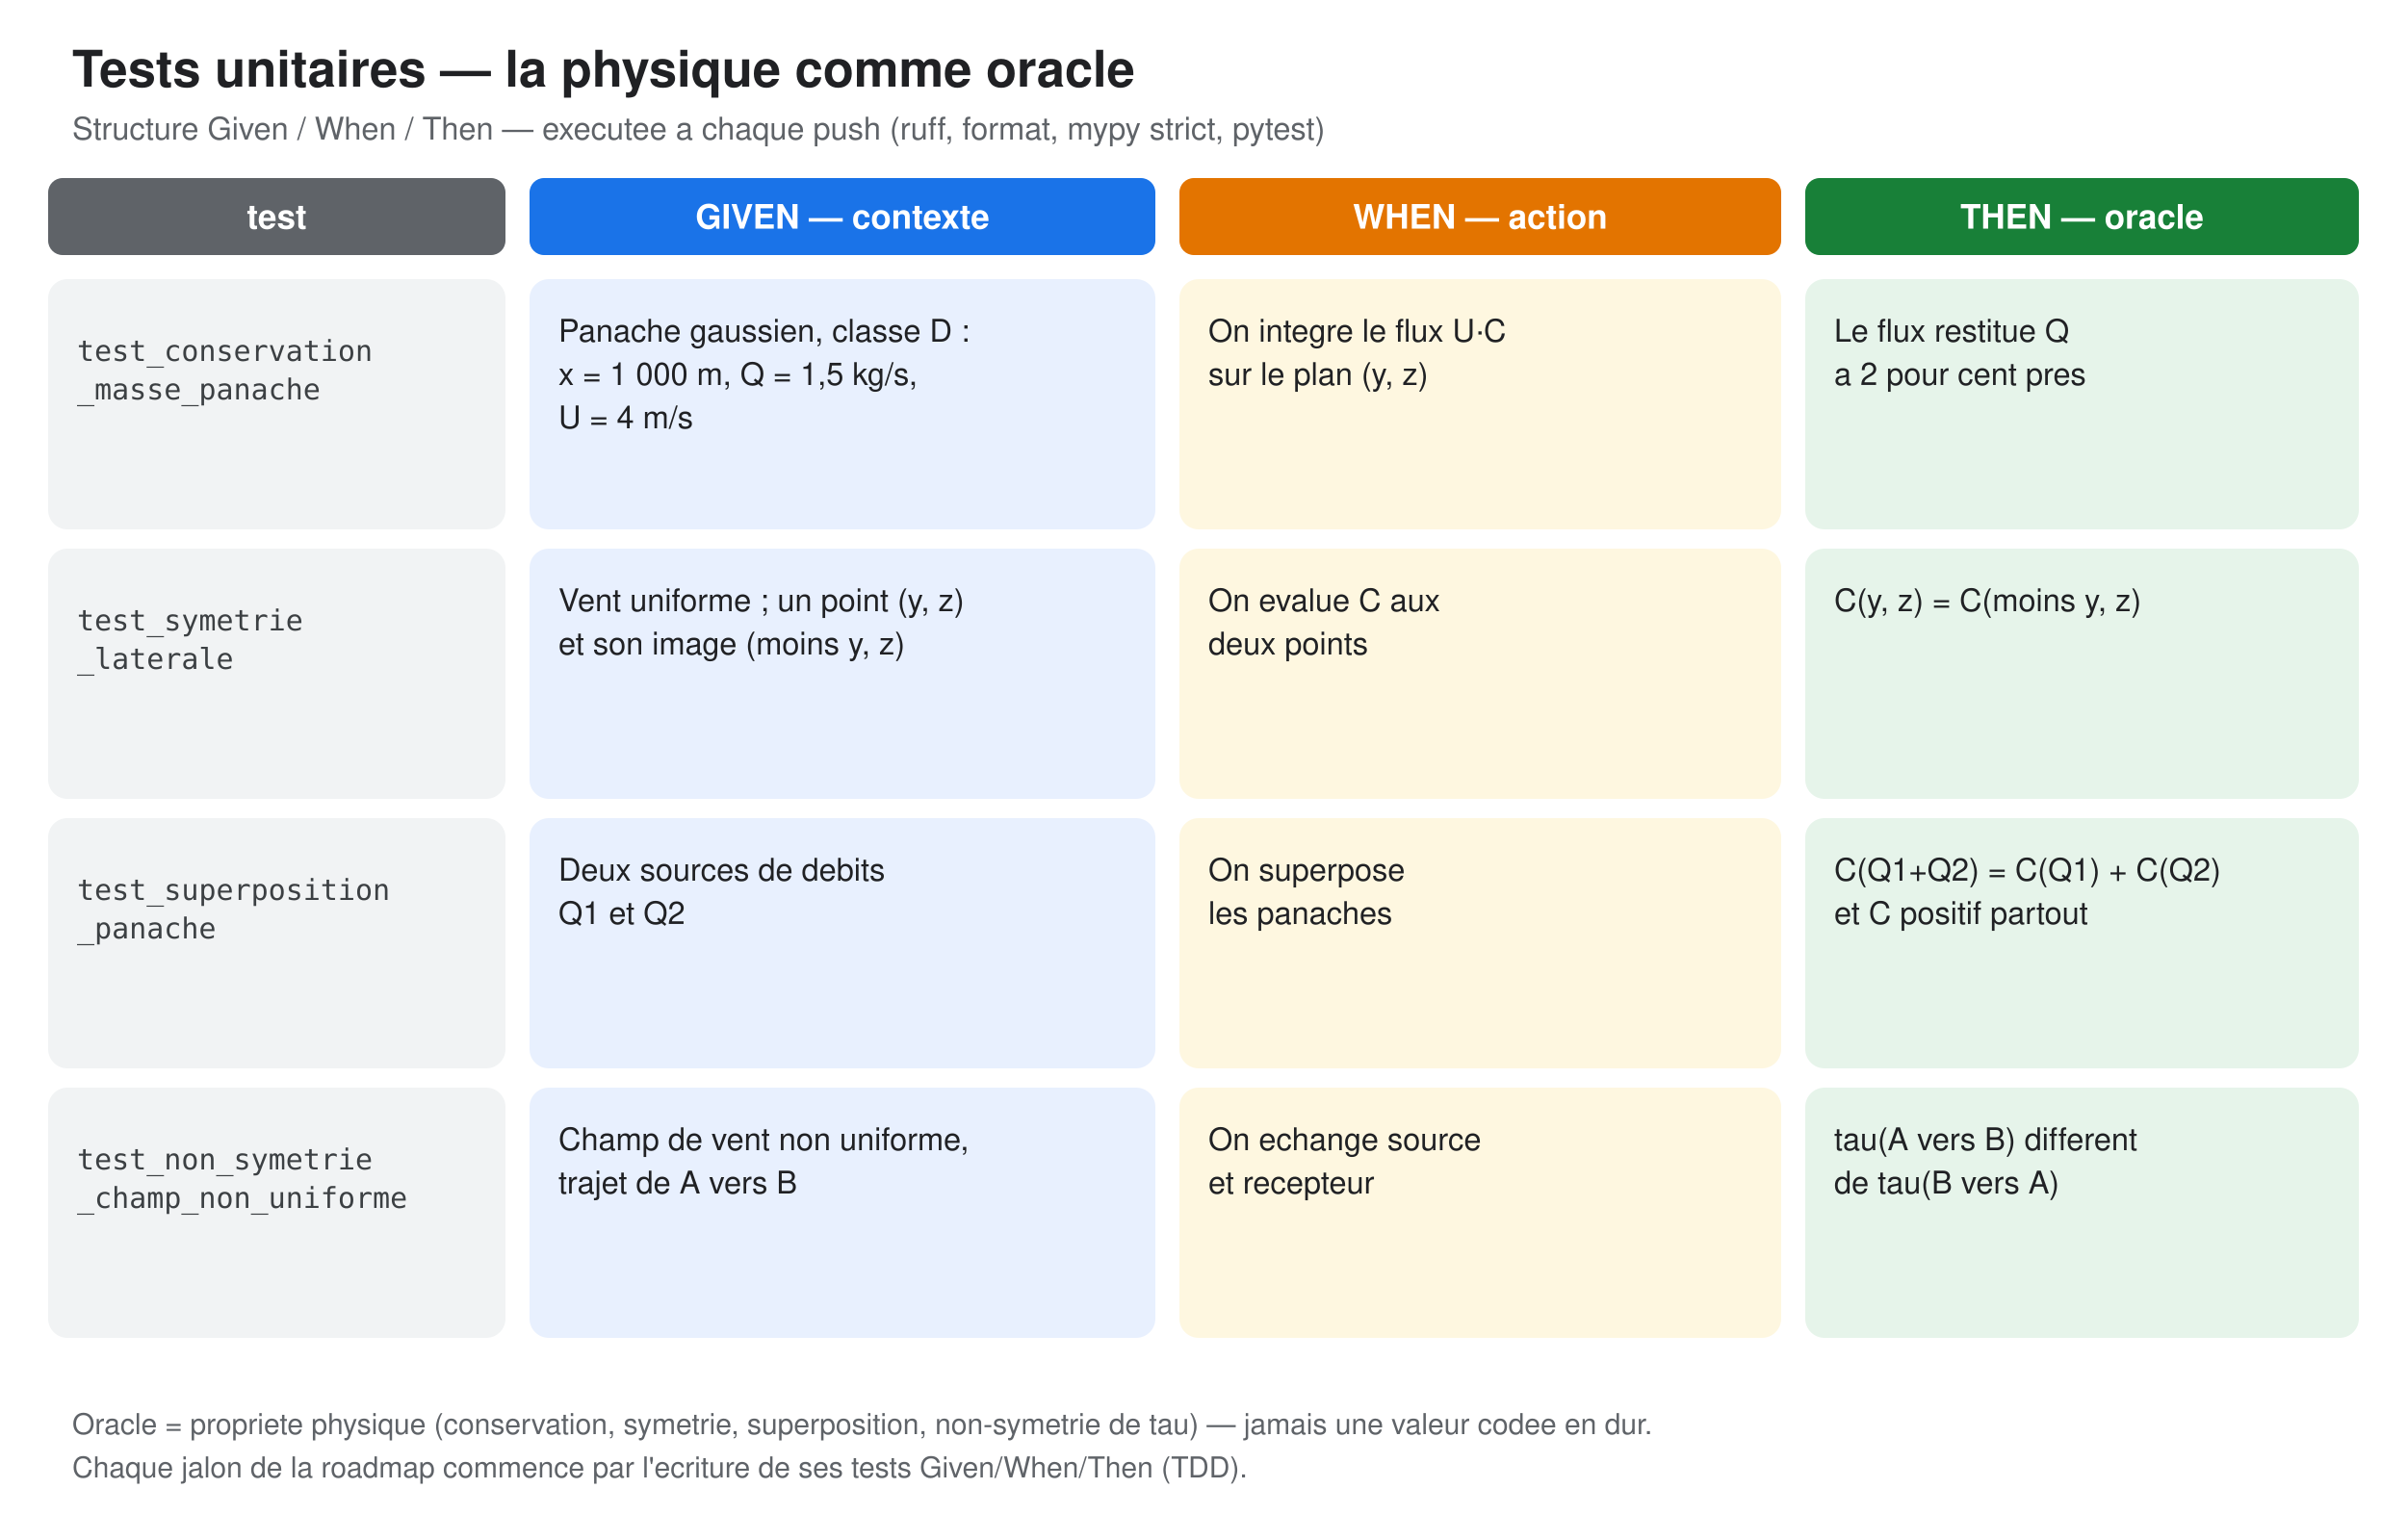
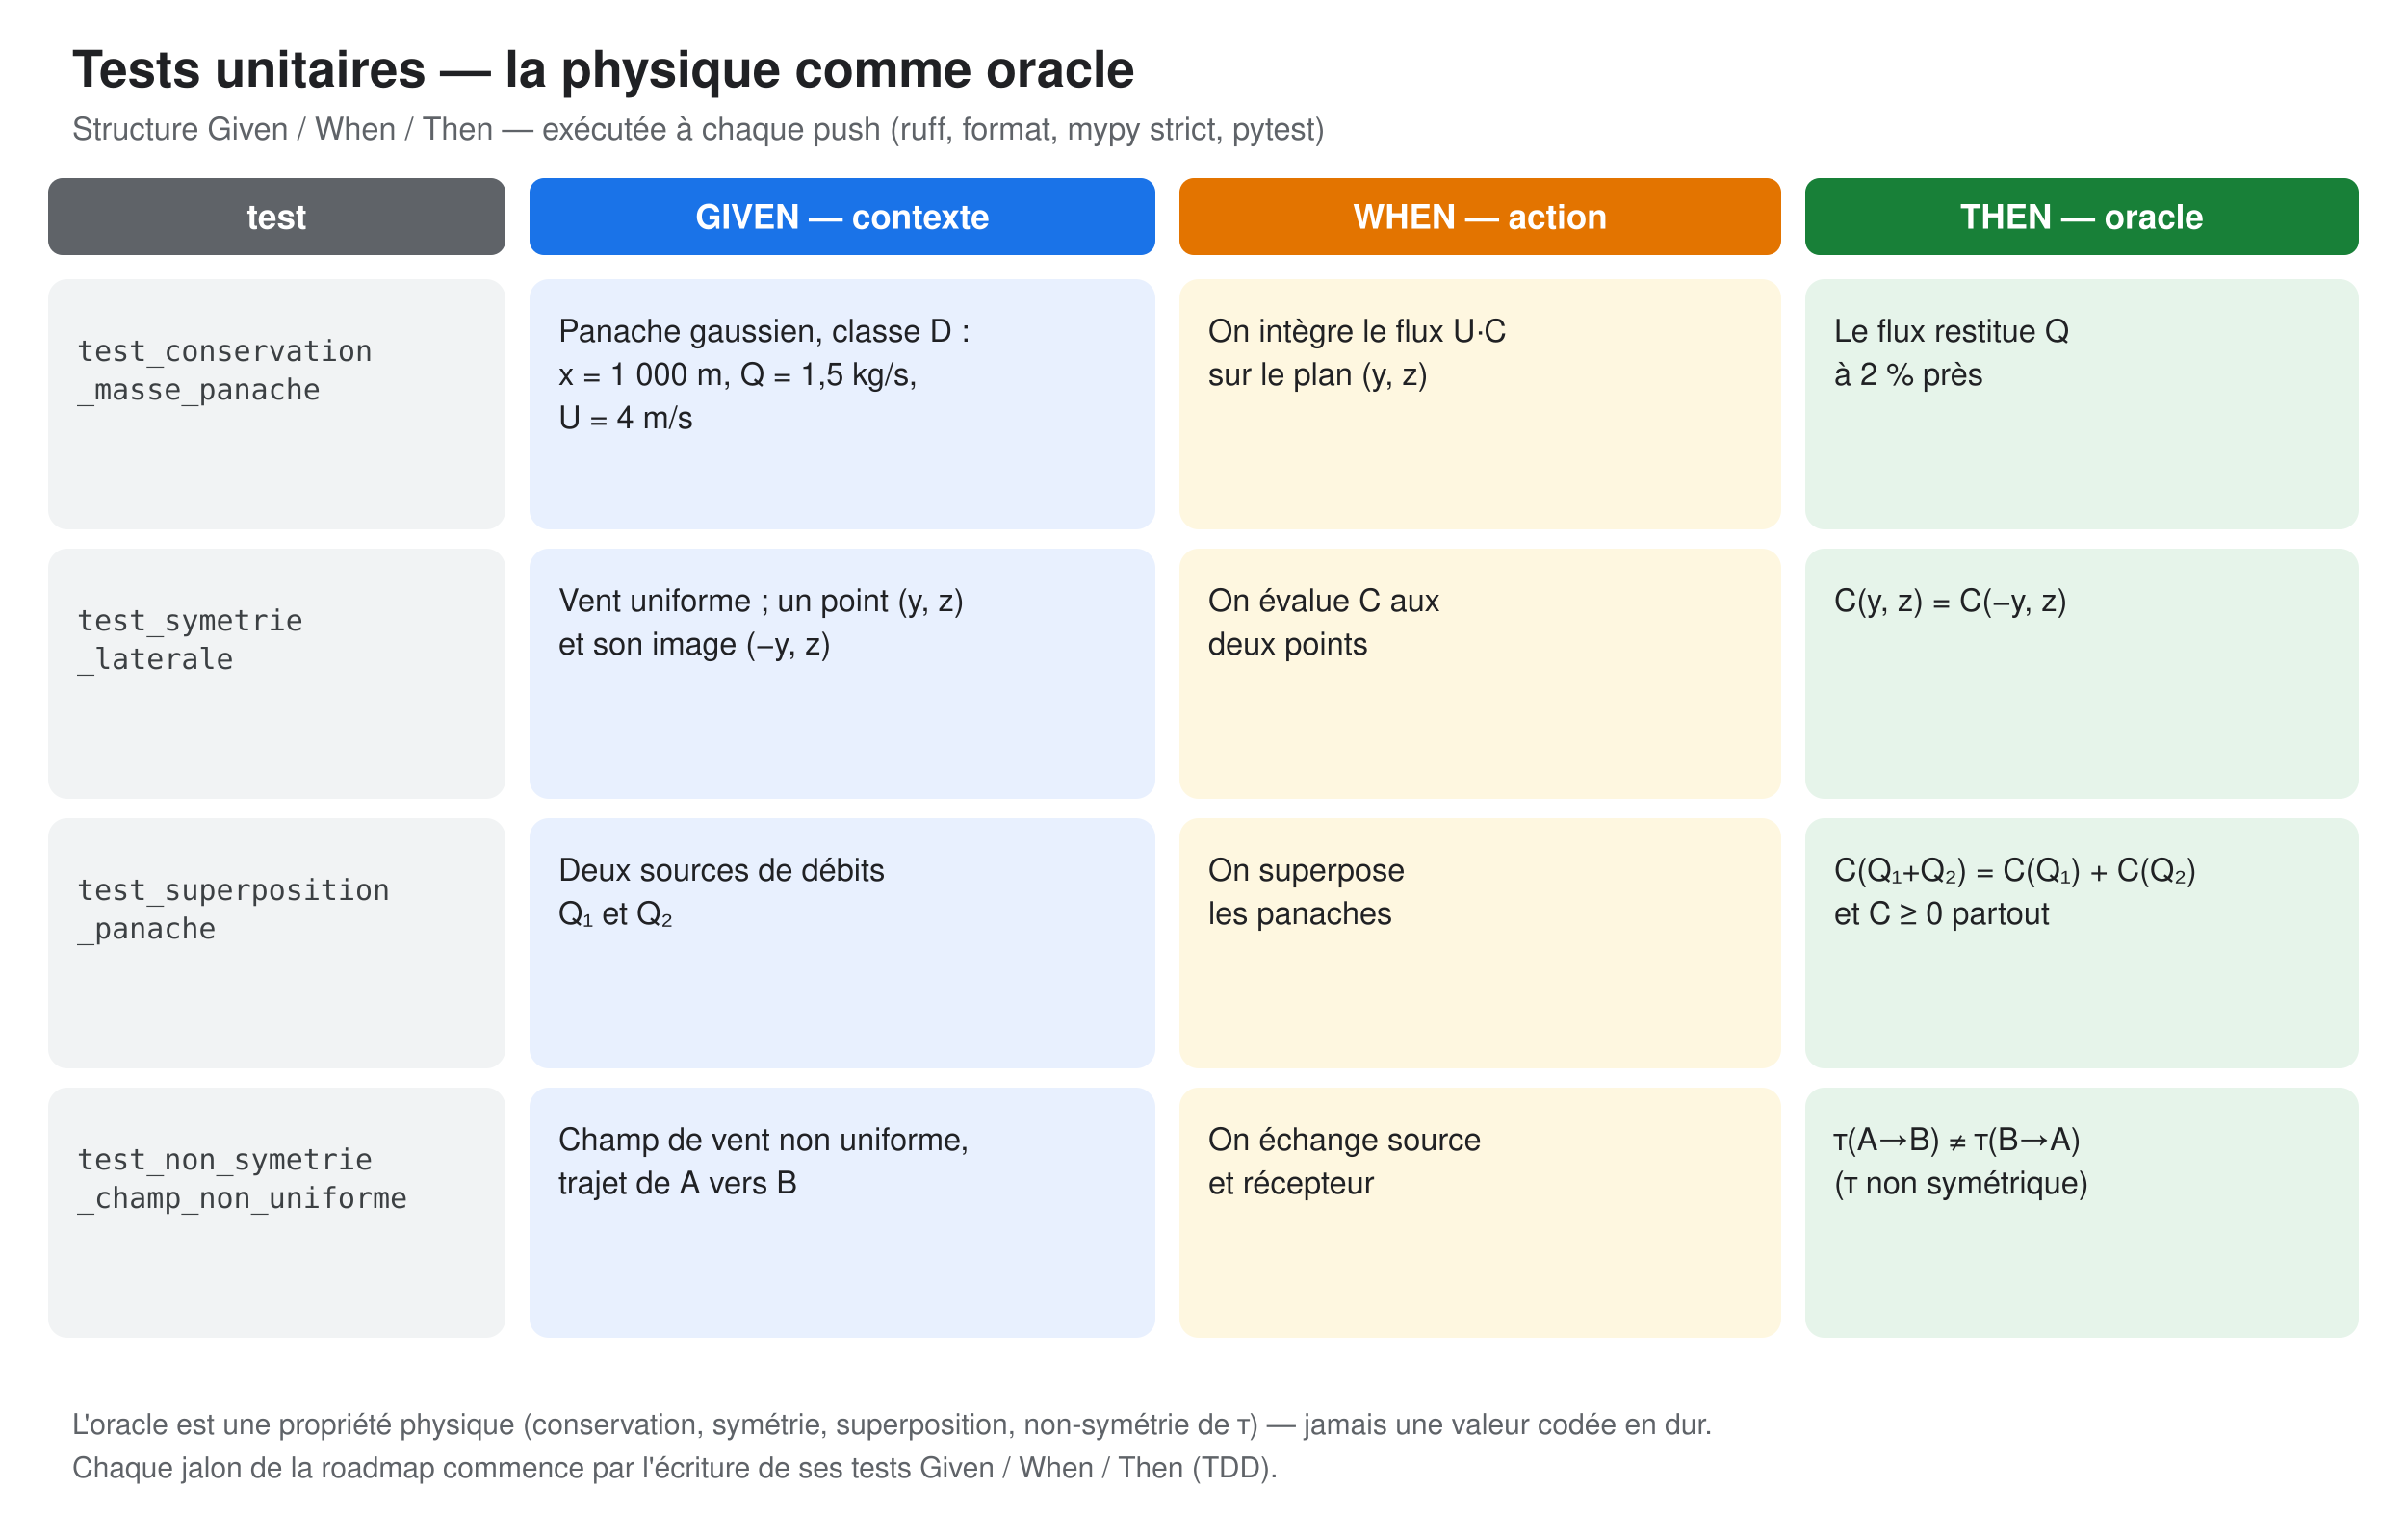
<svg xmlns="http://www.w3.org/2000/svg" viewBox="0 0 1000 640" font-family="Helvetica, Arial, sans-serif">
  <rect width="1000" height="640" fill="#ffffff" />
  <text x="30" y="36" font-size="21" font-weight="bold" fill="#202124">Tests unitaires — la physique comme oracle</text>
-   <text x="30" y="58" font-size="13" fill="#5f6368">Structure Given / When / Then — executee a chaque push (ruff, format, mypy strict, pytest)</text>
+   <text x="30" y="58" font-size="13" fill="#5f6368">Structure Given / When / Then — exécutée à chaque push (ruff, format, mypy strict, pytest)</text>
  <g font-size="14" font-weight="bold" text-anchor="middle">
    <rect x="20" y="74" width="190" height="32" rx="6" fill="#5f6368" />
    <text x="115" y="95" fill="#ffffff">test</text>
    <rect x="220" y="74" width="260" height="32" rx="6" fill="#1a73e8" />
    <text x="350" y="95" fill="#ffffff">GIVEN — contexte</text>
    <rect x="490" y="74" width="250" height="32" rx="6" fill="#e37400" />
    <text x="615" y="95" fill="#ffffff">WHEN — action</text>
    <rect x="750" y="74" width="230" height="32" rx="6" fill="#188038" />
    <text x="865" y="95" fill="#ffffff">THEN — oracle</text>
  </g>
  <g font-size="13" fill="#202124">
    <rect x="20" y="116" width="190" height="104" rx="8" fill="#f1f3f4" />
    <text x="32" y="150" font-family="Consolas, Menlo, monospace" font-size="12" fill="#3c4043">test_conservation</text>
    <text x="32" y="166" font-family="Consolas, Menlo, monospace" font-size="12" fill="#3c4043">_masse_panache</text>
    <rect x="220" y="116" width="260" height="104" rx="8" fill="#e8f0fe" />
    <text x="232" y="142">Panache gaussien, classe D :</text>
    <text x="232" y="160">x = 1 000 m, Q = 1,5 kg/s,</text>
    <text x="232" y="178">U = 4 m/s</text>
    <rect x="490" y="116" width="250" height="104" rx="8" fill="#fef7e0" />
-     <text x="502" y="142">On integre le flux U·C</text>
+     <text x="502" y="142">On intègre le flux U·C</text>
    <text x="502" y="160">sur le plan (y, z)</text>
    <rect x="750" y="116" width="230" height="104" rx="8" fill="#e6f4ea" />
    <text x="762" y="142">Le flux restitue Q</text>
-     <text x="762" y="160">a 2 pour cent pres</text>
+     <text x="762" y="160">à 2 % près</text>
  </g>
  <g font-size="13" fill="#202124">
    <rect x="20" y="228" width="190" height="104" rx="8" fill="#f1f3f4" />
    <text x="32" y="262" font-family="Consolas, Menlo, monospace" font-size="12" fill="#3c4043">test_symetrie</text>
    <text x="32" y="278" font-family="Consolas, Menlo, monospace" font-size="12" fill="#3c4043">_laterale</text>
    <rect x="220" y="228" width="260" height="104" rx="8" fill="#e8f0fe" />
    <text x="232" y="254">Vent uniforme ; un point (y, z)</text>
-     <text x="232" y="272">et son image (moins y, z)</text>
+     <text x="232" y="272">et son image (−y, z)</text>
    <rect x="490" y="228" width="250" height="104" rx="8" fill="#fef7e0" />
-     <text x="502" y="254">On evalue C aux</text>
+     <text x="502" y="254">On évalue C aux</text>
    <text x="502" y="272">deux points</text>
    <rect x="750" y="228" width="230" height="104" rx="8" fill="#e6f4ea" />
-     <text x="762" y="254">C(y, z) = C(moins y, z)</text>
+     <text x="762" y="254">C(y, z) = C(−y, z)</text>
  </g>
  <g font-size="13" fill="#202124">
    <rect x="20" y="340" width="190" height="104" rx="8" fill="#f1f3f4" />
    <text x="32" y="374" font-family="Consolas, Menlo, monospace" font-size="12" fill="#3c4043">test_superposition</text>
    <text x="32" y="390" font-family="Consolas, Menlo, monospace" font-size="12" fill="#3c4043">_panache</text>
    <rect x="220" y="340" width="260" height="104" rx="8" fill="#e8f0fe" />
-     <text x="232" y="366">Deux sources de debits</text>
-     <text x="232" y="384">Q1 et Q2</text>
+     <text x="232" y="366">Deux sources de débits</text>
+     <text x="232" y="384">Q₁ et Q₂</text>
    <rect x="490" y="340" width="250" height="104" rx="8" fill="#fef7e0" />
    <text x="502" y="366">On superpose</text>
    <text x="502" y="384">les panaches</text>
    <rect x="750" y="340" width="230" height="104" rx="8" fill="#e6f4ea" />
-     <text x="762" y="366">C(Q1+Q2) = C(Q1) + C(Q2)</text>
-     <text x="762" y="384">et C positif partout</text>
+     <text x="762" y="366">C(Q₁+Q₂) = C(Q₁) + C(Q₂)</text>
+     <text x="762" y="384">et C ≥ 0 partout</text>
  </g>
  <g font-size="13" fill="#202124">
    <rect x="20" y="452" width="190" height="104" rx="8" fill="#f1f3f4" />
    <text x="32" y="486" font-family="Consolas, Menlo, monospace" font-size="12" fill="#3c4043">test_non_symetrie</text>
    <text x="32" y="502" font-family="Consolas, Menlo, monospace" font-size="12" fill="#3c4043">_champ_non_uniforme</text>
    <rect x="220" y="452" width="260" height="104" rx="8" fill="#e8f0fe" />
    <text x="232" y="478">Champ de vent non uniforme,</text>
    <text x="232" y="496">trajet de A vers B</text>
    <rect x="490" y="452" width="250" height="104" rx="8" fill="#fef7e0" />
-     <text x="502" y="478">On echange source</text>
-     <text x="502" y="496">et recepteur</text>
+     <text x="502" y="478">On échange source</text>
+     <text x="502" y="496">et récepteur</text>
    <rect x="750" y="452" width="230" height="104" rx="8" fill="#e6f4ea" />
-     <text x="762" y="478">tau(A vers B) different</text>
-     <text x="762" y="496">de tau(B vers A)</text>
+     <text x="762" y="478">τ(A→B) ≠ τ(B→A)</text>
+     <text x="762" y="496">(τ non symétrique)</text>
  </g>
-   <text x="30" y="596" font-size="12" fill="#5f6368">Oracle = propriete physique (conservation, symetrie, superposition, non-symetrie de tau) — jamais une valeur codee en dur.</text>
-   <text x="30" y="614" font-size="12" fill="#5f6368">Chaque jalon de la roadmap commence par l'ecriture de ses tests Given/When/Then (TDD).</text>
+   <text x="30" y="596" font-size="12" fill="#5f6368">L'oracle est une propriété physique (conservation, symétrie, superposition, non-symétrie de τ) — jamais une valeur codée en dur.</text>
+   <text x="30" y="614" font-size="12" fill="#5f6368">Chaque jalon de la roadmap commence par l'écriture de ses tests Given / When / Then (TDD).</text>
</svg>
